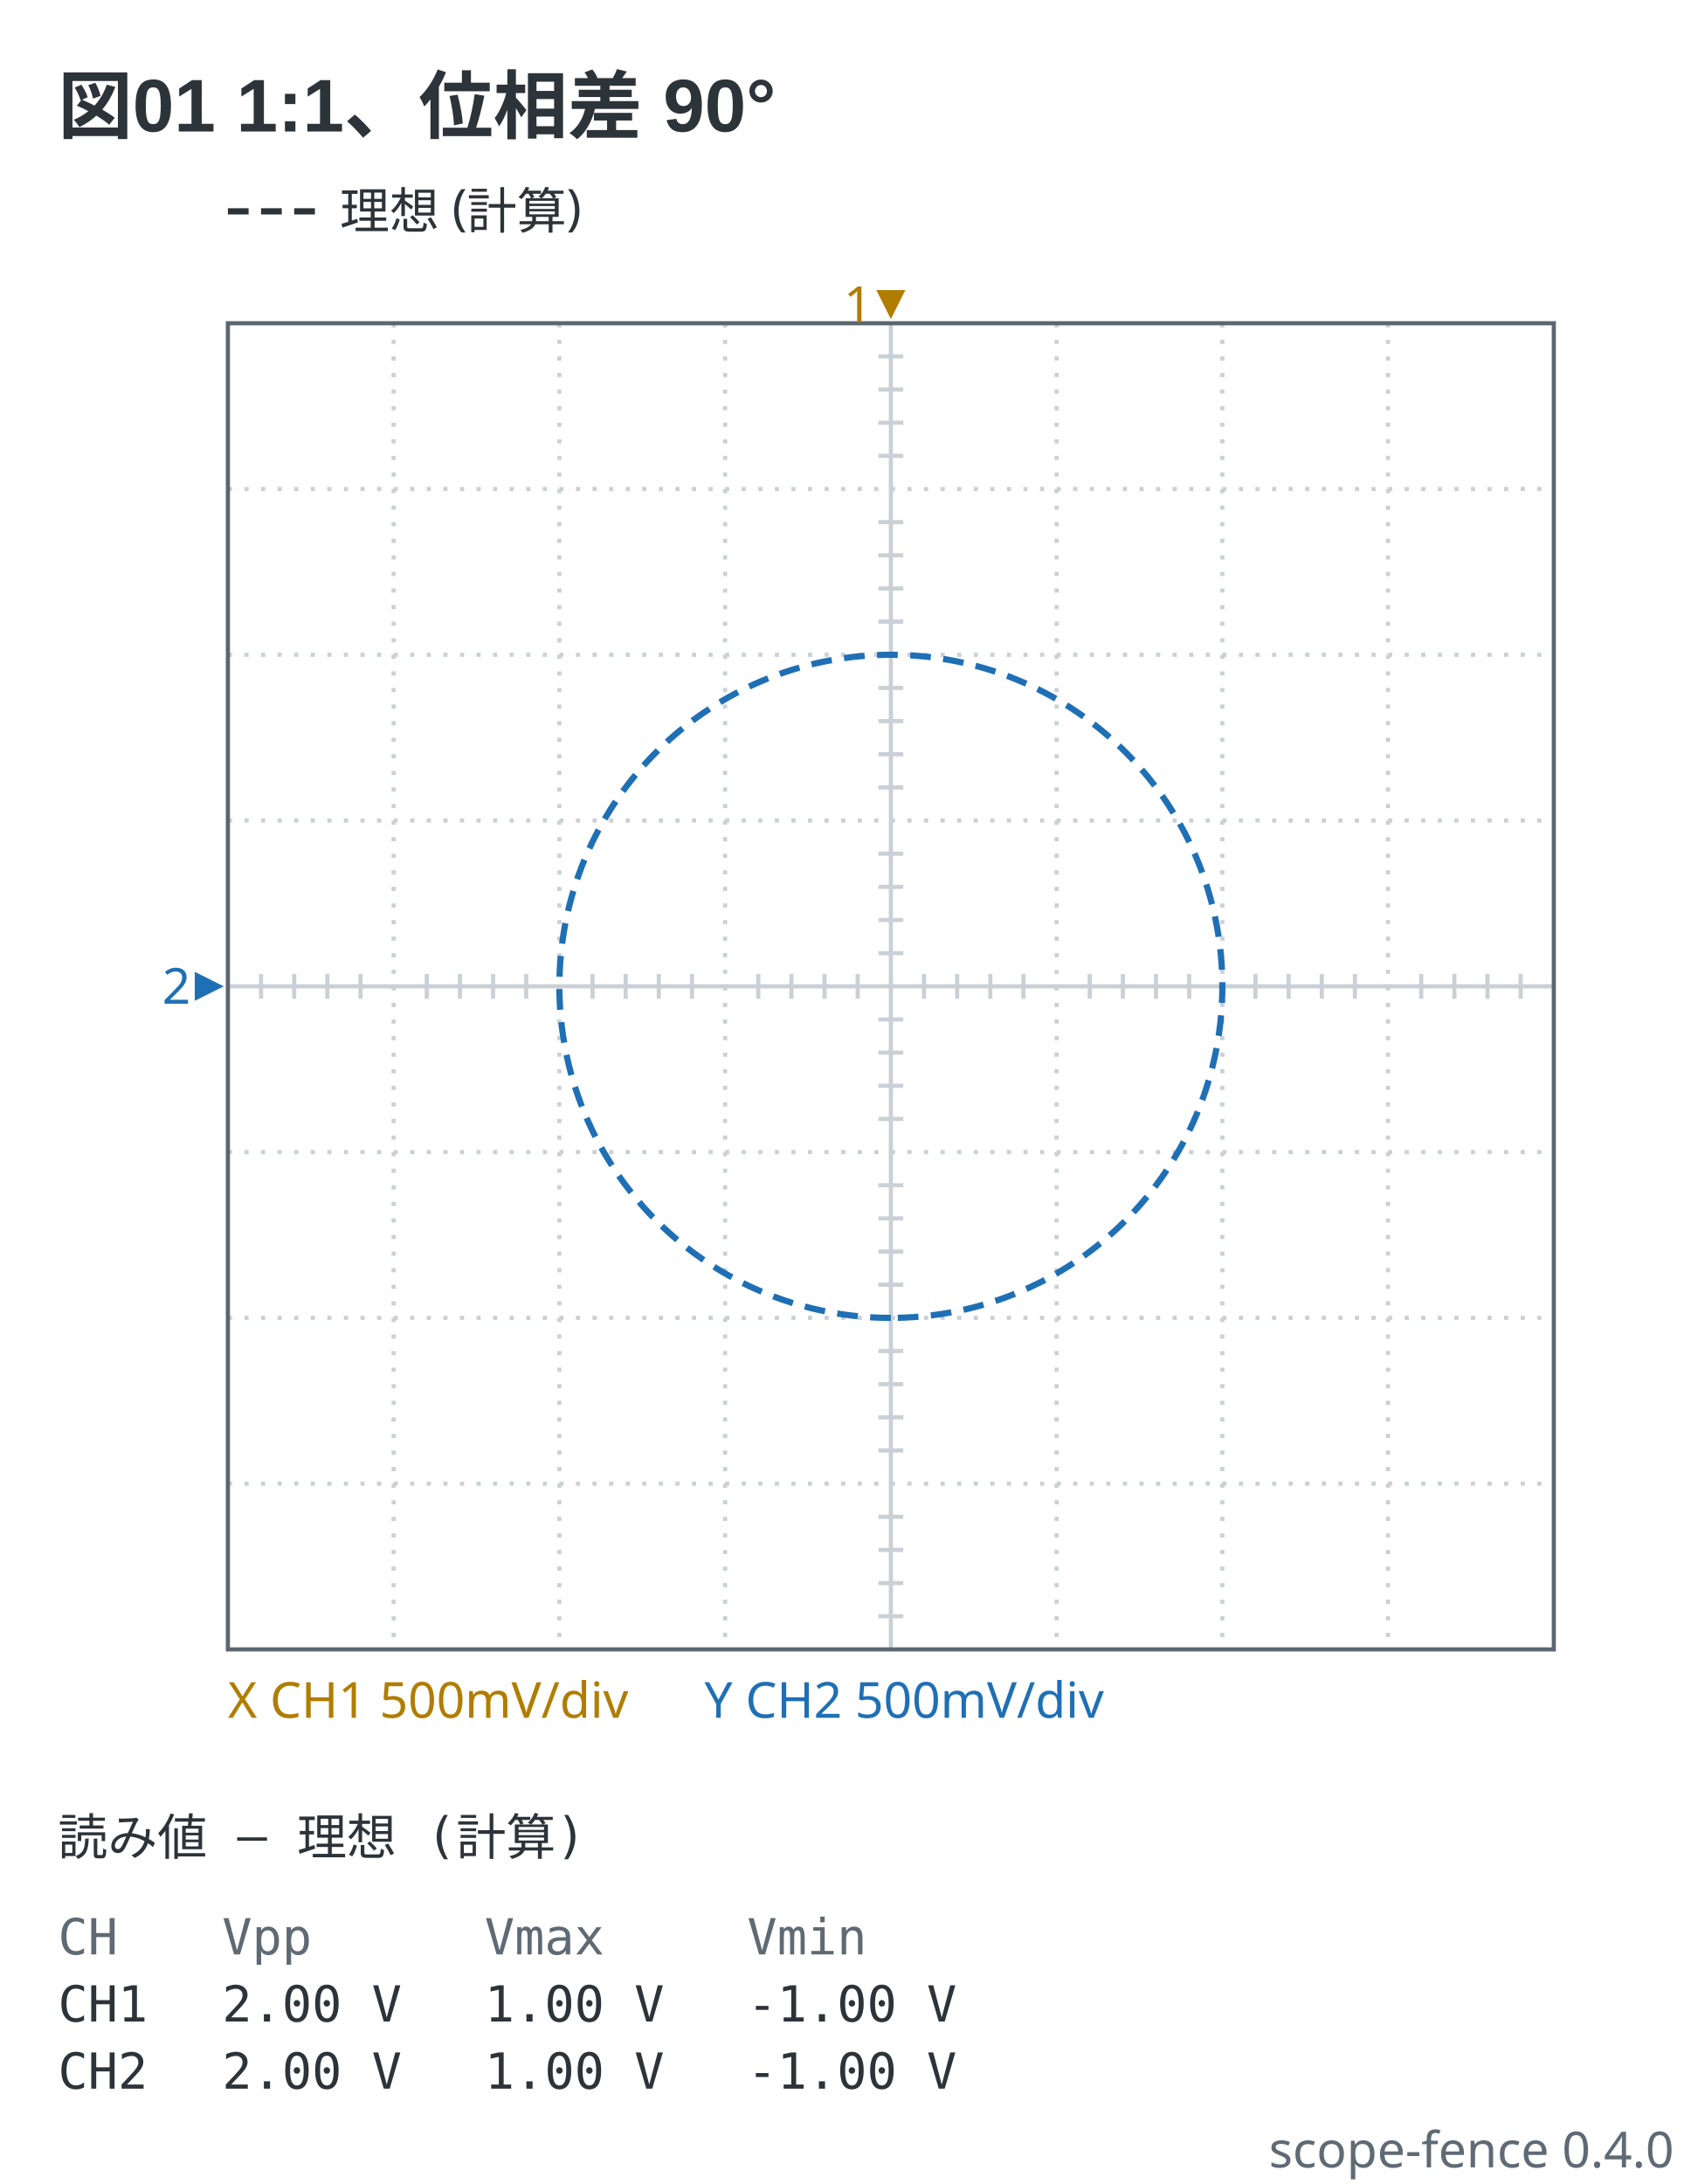
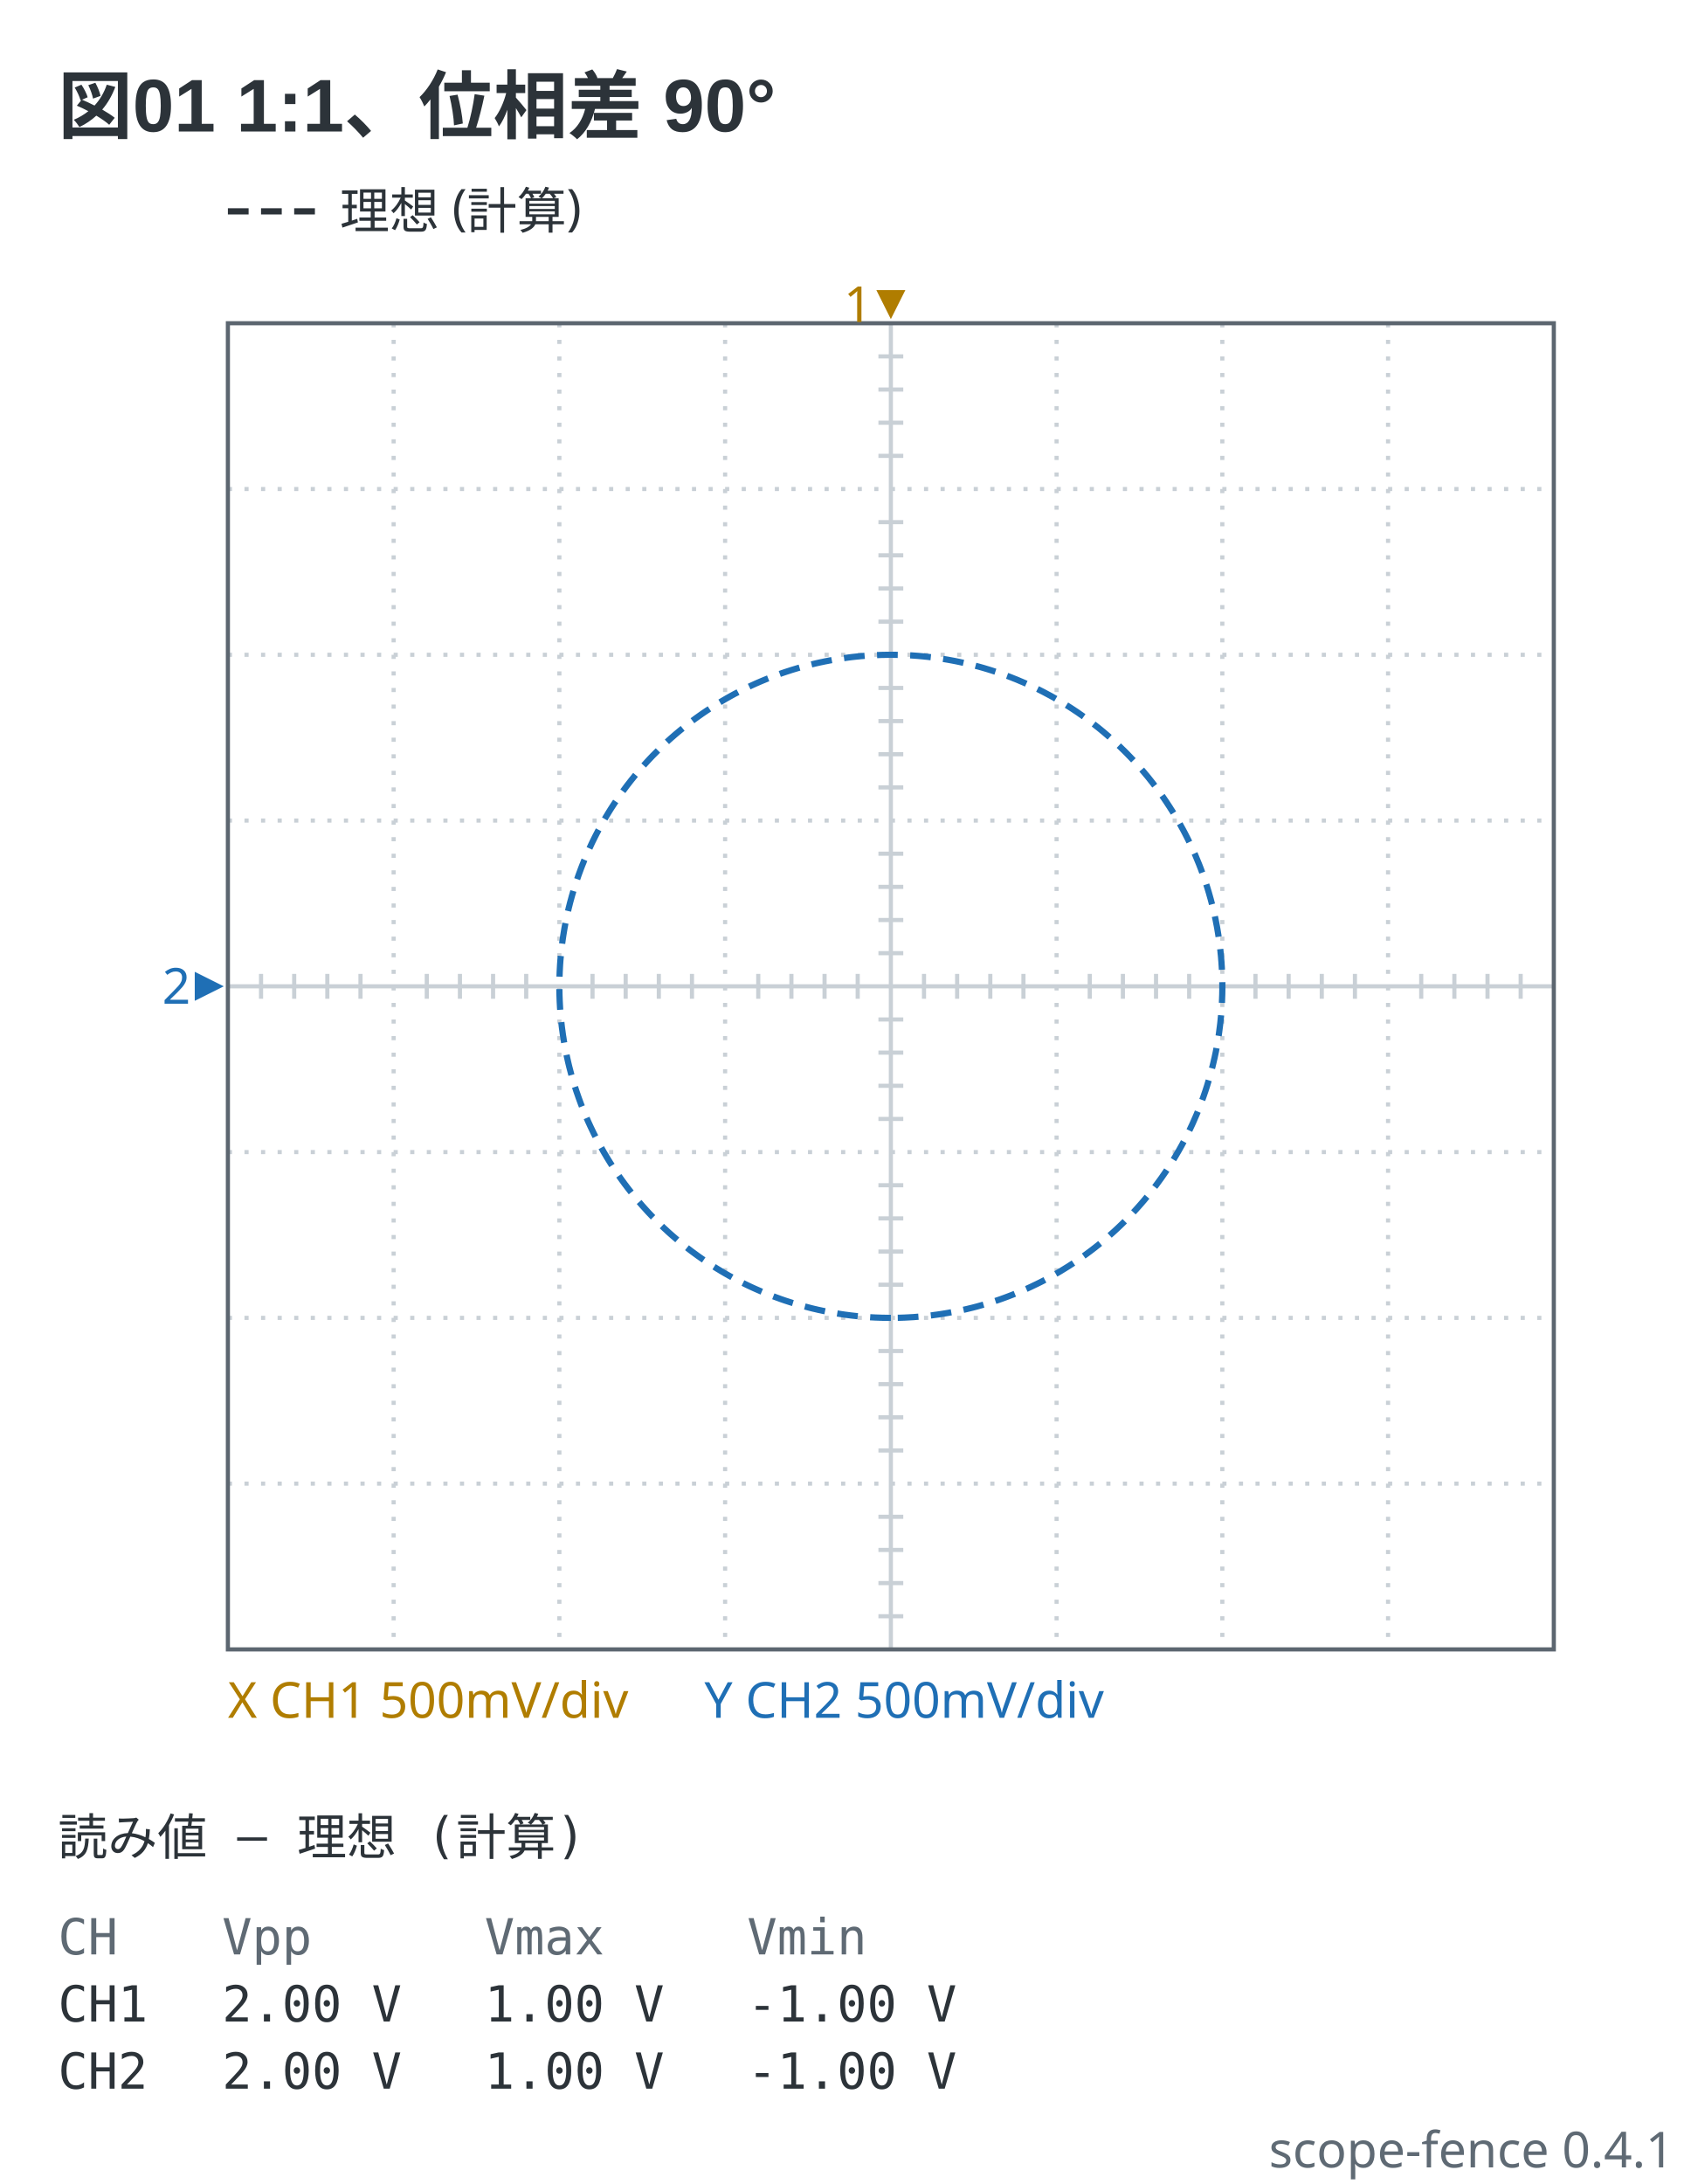
- <svg xmlns="http://www.w3.org/2000/svg" viewBox="0 0 408 527" width="408" height="527" data-scope-fence="0.4.0" role="img">
+ <svg xmlns="http://www.w3.org/2000/svg" viewBox="0 0 408 527" width="408" height="527" data-scope-fence="0.4.1" role="img">
  <text x="14" y="32" text-anchor="start" font-family="'Segoe UI', 'Helvetica Neue', Arial, 'Noto Sans', 'Hiragino Sans', 'Yu Gothic UI', 'Noto Sans CJK JP', sans-serif" fill="#2c3339" font-size="18" font-weight="600">図01 1:1、位相差 90°</text>
  <line x1="55" y1="51" x2="77" y2="51" stroke="#2c3339" stroke-width="1.5" stroke-dasharray="5 3" />
  <text x="82" y="55.2" text-anchor="start" font-family="ui-sans-serif, system-ui, sans-serif" fill="#2c3339" font-size="12">理想 (計算)</text>
  <line x1="95" y1="78" x2="95" y2="398" stroke="#c9d0d6" stroke-width="1" stroke-dasharray="1 3" />
  <line x1="135" y1="78" x2="135" y2="398" stroke="#c9d0d6" stroke-width="1" stroke-dasharray="1 3" />
  <line x1="175" y1="78" x2="175" y2="398" stroke="#c9d0d6" stroke-width="1" stroke-dasharray="1 3" />
  <line x1="215" y1="78" x2="215" y2="398" stroke="#c9d0d6" stroke-width="1" />
  <line x1="255" y1="78" x2="255" y2="398" stroke="#c9d0d6" stroke-width="1" stroke-dasharray="1 3" />
  <line x1="295" y1="78" x2="295" y2="398" stroke="#c9d0d6" stroke-width="1" stroke-dasharray="1 3" />
  <line x1="335" y1="78" x2="335" y2="398" stroke="#c9d0d6" stroke-width="1" stroke-dasharray="1 3" />
  <line x1="55" y1="118" x2="375" y2="118" stroke="#c9d0d6" stroke-width="1" stroke-dasharray="1 3" />
  <line x1="55" y1="158" x2="375" y2="158" stroke="#c9d0d6" stroke-width="1" stroke-dasharray="1 3" />
  <line x1="55" y1="198" x2="375" y2="198" stroke="#c9d0d6" stroke-width="1" stroke-dasharray="1 3" />
  <line x1="55" y1="238" x2="375" y2="238" stroke="#c9d0d6" stroke-width="1" />
  <line x1="55" y1="278" x2="375" y2="278" stroke="#c9d0d6" stroke-width="1" stroke-dasharray="1 3" />
  <line x1="55" y1="318" x2="375" y2="318" stroke="#c9d0d6" stroke-width="1" stroke-dasharray="1 3" />
  <line x1="55" y1="358" x2="375" y2="358" stroke="#c9d0d6" stroke-width="1" stroke-dasharray="1 3" />
  <line x1="63" y1="235" x2="63" y2="241" stroke="#c9d0d6" stroke-width="1" />
  <line x1="71" y1="235" x2="71" y2="241" stroke="#c9d0d6" stroke-width="1" />
  <line x1="79" y1="235" x2="79" y2="241" stroke="#c9d0d6" stroke-width="1" />
  <line x1="87" y1="235" x2="87" y2="241" stroke="#c9d0d6" stroke-width="1" />
  <line x1="103" y1="235" x2="103" y2="241" stroke="#c9d0d6" stroke-width="1" />
  <line x1="111" y1="235" x2="111" y2="241" stroke="#c9d0d6" stroke-width="1" />
  <line x1="119" y1="235" x2="119" y2="241" stroke="#c9d0d6" stroke-width="1" />
  <line x1="127" y1="235" x2="127" y2="241" stroke="#c9d0d6" stroke-width="1" />
  <line x1="143" y1="235" x2="143" y2="241" stroke="#c9d0d6" stroke-width="1" />
  <line x1="151" y1="235" x2="151" y2="241" stroke="#c9d0d6" stroke-width="1" />
  <line x1="159" y1="235" x2="159" y2="241" stroke="#c9d0d6" stroke-width="1" />
  <line x1="167" y1="235" x2="167" y2="241" stroke="#c9d0d6" stroke-width="1" />
  <line x1="183" y1="235" x2="183" y2="241" stroke="#c9d0d6" stroke-width="1" />
  <line x1="191" y1="235" x2="191" y2="241" stroke="#c9d0d6" stroke-width="1" />
  <line x1="199" y1="235" x2="199" y2="241" stroke="#c9d0d6" stroke-width="1" />
  <line x1="207" y1="235" x2="207" y2="241" stroke="#c9d0d6" stroke-width="1" />
  <line x1="223" y1="235" x2="223" y2="241" stroke="#c9d0d6" stroke-width="1" />
  <line x1="231" y1="235" x2="231" y2="241" stroke="#c9d0d6" stroke-width="1" />
  <line x1="239" y1="235" x2="239" y2="241" stroke="#c9d0d6" stroke-width="1" />
  <line x1="247" y1="235" x2="247" y2="241" stroke="#c9d0d6" stroke-width="1" />
  <line x1="263" y1="235" x2="263" y2="241" stroke="#c9d0d6" stroke-width="1" />
  <line x1="271" y1="235" x2="271" y2="241" stroke="#c9d0d6" stroke-width="1" />
  <line x1="279" y1="235" x2="279" y2="241" stroke="#c9d0d6" stroke-width="1" />
  <line x1="287" y1="235" x2="287" y2="241" stroke="#c9d0d6" stroke-width="1" />
  <line x1="303" y1="235" x2="303" y2="241" stroke="#c9d0d6" stroke-width="1" />
  <line x1="311" y1="235" x2="311" y2="241" stroke="#c9d0d6" stroke-width="1" />
  <line x1="319" y1="235" x2="319" y2="241" stroke="#c9d0d6" stroke-width="1" />
  <line x1="327" y1="235" x2="327" y2="241" stroke="#c9d0d6" stroke-width="1" />
  <line x1="343" y1="235" x2="343" y2="241" stroke="#c9d0d6" stroke-width="1" />
  <line x1="351" y1="235" x2="351" y2="241" stroke="#c9d0d6" stroke-width="1" />
  <line x1="359" y1="235" x2="359" y2="241" stroke="#c9d0d6" stroke-width="1" />
  <line x1="367" y1="235" x2="367" y2="241" stroke="#c9d0d6" stroke-width="1" />
  <line x1="212" y1="86" x2="218" y2="86" stroke="#c9d0d6" stroke-width="1" />
  <line x1="212" y1="94" x2="218" y2="94" stroke="#c9d0d6" stroke-width="1" />
  <line x1="212" y1="102" x2="218" y2="102" stroke="#c9d0d6" stroke-width="1" />
  <line x1="212" y1="110" x2="218" y2="110" stroke="#c9d0d6" stroke-width="1" />
  <line x1="212" y1="126" x2="218" y2="126" stroke="#c9d0d6" stroke-width="1" />
  <line x1="212" y1="134" x2="218" y2="134" stroke="#c9d0d6" stroke-width="1" />
  <line x1="212" y1="142" x2="218" y2="142" stroke="#c9d0d6" stroke-width="1" />
  <line x1="212" y1="150" x2="218" y2="150" stroke="#c9d0d6" stroke-width="1" />
  <line x1="212" y1="166" x2="218" y2="166" stroke="#c9d0d6" stroke-width="1" />
  <line x1="212" y1="174" x2="218" y2="174" stroke="#c9d0d6" stroke-width="1" />
  <line x1="212" y1="182" x2="218" y2="182" stroke="#c9d0d6" stroke-width="1" />
  <line x1="212" y1="190" x2="218" y2="190" stroke="#c9d0d6" stroke-width="1" />
  <line x1="212" y1="206" x2="218" y2="206" stroke="#c9d0d6" stroke-width="1" />
  <line x1="212" y1="214" x2="218" y2="214" stroke="#c9d0d6" stroke-width="1" />
  <line x1="212" y1="222" x2="218" y2="222" stroke="#c9d0d6" stroke-width="1" />
  <line x1="212" y1="230" x2="218" y2="230" stroke="#c9d0d6" stroke-width="1" />
  <line x1="212" y1="246" x2="218" y2="246" stroke="#c9d0d6" stroke-width="1" />
  <line x1="212" y1="254" x2="218" y2="254" stroke="#c9d0d6" stroke-width="1" />
  <line x1="212" y1="262" x2="218" y2="262" stroke="#c9d0d6" stroke-width="1" />
  <line x1="212" y1="270" x2="218" y2="270" stroke="#c9d0d6" stroke-width="1" />
  <line x1="212" y1="286" x2="218" y2="286" stroke="#c9d0d6" stroke-width="1" />
  <line x1="212" y1="294" x2="218" y2="294" stroke="#c9d0d6" stroke-width="1" />
  <line x1="212" y1="302" x2="218" y2="302" stroke="#c9d0d6" stroke-width="1" />
  <line x1="212" y1="310" x2="218" y2="310" stroke="#c9d0d6" stroke-width="1" />
  <line x1="212" y1="326" x2="218" y2="326" stroke="#c9d0d6" stroke-width="1" />
  <line x1="212" y1="334" x2="218" y2="334" stroke="#c9d0d6" stroke-width="1" />
  <line x1="212" y1="342" x2="218" y2="342" stroke="#c9d0d6" stroke-width="1" />
  <line x1="212" y1="350" x2="218" y2="350" stroke="#c9d0d6" stroke-width="1" />
  <line x1="212" y1="366" x2="218" y2="366" stroke="#c9d0d6" stroke-width="1" />
  <line x1="212" y1="374" x2="218" y2="374" stroke="#c9d0d6" stroke-width="1" />
  <line x1="212" y1="382" x2="218" y2="382" stroke="#c9d0d6" stroke-width="1" />
  <line x1="212" y1="390" x2="218" y2="390" stroke="#c9d0d6" stroke-width="1" />
  <rect x="55" y="78" width="320" height="320" fill="none" stroke="#5c6670" stroke-width="1" />
  <polyline points="215,318 214.45,318 213.9,317.99 213.34,317.98 212.79,317.97 212.24,317.95 211.69,317.93 211.14,317.91 210.58,317.88 210.03,317.85 209.48,317.81 208.93,317.77 208.38,317.73 207.83,317.68 207.28,317.63 206.73,317.57 206.18,317.51 205.63,317.45 205.08,317.38 204.54,317.31 203.99,317.24 203.44,317.16 202.9,317.08 202.35,316.99 201.81,316.9 201.26,316.81 200.72,316.71 200.17,316.61 199.63,316.51 199.09,316.4 198.55,316.29 198.01,316.17 197.47,316.06 196.93,315.93 196.39,315.81 195.86,315.68 195.32,315.54 194.79,315.4 194.25,315.26 193.72,315.12 193.19,314.97 192.66,314.82 192.13,314.66 191.6,314.5 191.07,314.34 190.54,314.17 190.02,314 189.49,313.83 188.97,313.65 188.45,313.47 187.93,313.28 187.41,313.09 186.89,312.9 186.38,312.7 185.86,312.5 185.35,312.3 184.84,312.1 184.33,311.89 183.82,311.67 183.31,311.45 182.8,311.23 182.3,311.01 181.79,310.78 181.29,310.55 180.79,310.32 180.29,310.08 179.8,309.84 179.3,309.59 178.81,309.35 178.32,309.09 177.83,308.84 177.34,308.58 176.85,308.32 176.37,308.05 175.88,307.79 175.4,307.51 174.92,307.24 174.45,306.96 173.97,306.68 173.5,306.39 173.03,306.11 172.56,305.81 172.09,305.52 171.63,305.22 171.16,304.92 170.7,304.62 170.24,304.31 169.79,304 169.33,303.68 168.88,303.37 168.43,303.05 167.98,302.72 167.54,302.4 167.09,302.07 166.65,301.74 166.21,301.4 165.78,301.06 165.34,300.72 164.91,300.38 164.48,300.03 164.05,299.68 163.63,299.33 163.21,298.97 162.79,298.61 162.37,298.25 161.96,297.89 161.54,297.52 161.13,297.15 160.73,296.77 160.32,296.4 159.92,296.02 159.52,295.64 159.12,295.25 158.73,294.87 158.34,294.48 157.95,294.08 157.56,293.69 157.18,293.29 156.8,292.89 156.42,292.49 156.05,292.08 155.68,291.67 155.31,291.26 154.94,290.85 154.58,290.43 154.22,290.01 153.86,289.59 153.51,289.17 153.15,288.74 152.8,288.32 152.46,287.89 152.12,287.45 151.78,287.02 151.44,286.58 151.11,286.14 150.77,285.7 150.45,285.25 150.12,284.81 149.8,284.36 149.48,283.91 149.17,283.45 148.85,283 148.55,282.54 148.24,282.08 147.94,281.62 147.64,281.15 147.34,280.69 147.05,280.22 146.76,279.75 146.47,279.28 146.19,278.8 145.91,278.33 145.63,277.85 145.36,277.37 145.09,276.89 144.82,276.4 144.56,275.92 144.3,275.43 144.04,274.94 143.79,274.45 143.54,273.96 143.29,273.47 143.05,272.97 142.81,272.47 142.57,271.97 142.34,271.47 142.11,270.97 141.88,270.47 141.66,269.96 141.44,269.45 141.23,268.94 141.02,268.43 140.81,267.92 140.6,267.41 140.4,266.9 140.2,266.38 140.01,265.86 139.82,265.34 139.63,264.82 139.45,264.3 139.27,263.78 139.09,263.26 138.92,262.73 138.75,262.21 138.59,261.68 138.42,261.15 138.27,260.62 138.11,260.09 137.96,259.56 137.81,259.03 137.67,258.5 137.53,257.96 137.39,257.43 137.26,256.89 137.13,256.35 137.01,255.81 136.89,255.28 136.77,254.74 136.66,254.2 136.55,253.65 136.44,253.11 136.34,252.57 136.24,252.03 136.14,251.48 136.05,250.94 135.97,250.39 135.88,249.85 135.8,249.3 135.73,248.75 135.65,248.21 135.58,247.66 135.52,247.11 135.46,246.56 135.4,246.01 135.35,245.46 135.3,244.91 135.25,244.36 135.21,243.81 135.17,243.26 135.14,242.71 135.11,242.16 135.08,241.6 135.06,241.05 135.04,240.5 135.02,239.95 135.01,239.4 135,238.84 135,238.29 135,237.74 135,237.19 135.01,236.63 135.02,236.08 135.04,235.53 135.06,234.98 135.08,234.43 135.11,233.87 135.14,233.32 135.17,232.77 135.21,232.22 135.25,231.67 135.3,231.12 135.35,230.57 135.4,230.02 135.46,229.47 135.52,228.92 135.58,228.37 135.65,227.83 135.72,227.28 135.8,226.73 135.88,226.18 135.96,225.64 136.05,225.09 136.14,224.55 136.23,224 136.33,223.46 136.43,222.92 136.54,222.38 136.65,221.83 136.76,221.29 136.88,220.75 137,220.22 137.13,219.68 137.25,219.14 137.39,218.6 137.52,218.07 137.66,217.53 137.81,217 137.95,216.47 138.1,215.94 138.26,215.41 138.41,214.88 138.58,214.35 138.74,213.82 138.91,213.3 139.08,212.77 139.26,212.25 139.44,211.73 139.62,211.2 139.81,210.68 140,210.17 140.19,209.65 140.39,209.13 140.59,208.62 140.8,208.11 141,207.59 141.22,207.08 141.43,206.58 141.65,206.07 141.87,205.56 142.1,205.06 142.33,204.56 142.56,204.06 142.79,203.56 143.03,203.06 143.28,202.56 143.52,202.07 143.77,201.58 144.03,201.08 144.28,200.6 144.54,200.11 144.81,199.62 145.07,199.14 145.34,198.66 145.62,198.18 145.89,197.7 146.17,197.22 146.46,196.75 146.74,196.28 147.03,195.81 147.32,195.34 147.62,194.87 147.92,194.41 148.22,193.95 148.53,193.49 148.84,193.03 149.15,192.57 149.46,192.12 149.78,191.67 150.1,191.22 150.43,190.77 150.76,190.33 151.09,189.88 151.42,189.44 151.76,189.01 152.1,188.57 152.44,188.14 152.79,187.71 153.13,187.28 153.49,186.85 153.84,186.43 154.2,186.01 154.56,185.59 154.92,185.17 155.29,184.76 155.66,184.35 156.03,183.94 156.4,183.54 156.78,183.13 157.16,182.73 157.54,182.33 157.93,181.94 158.32,181.55 158.71,181.16 159.1,180.77 159.5,180.38 159.9,180 160.3,179.62 160.7,179.25 161.11,178.87 161.52,178.5 161.93,178.13 162.35,177.77 162.76,177.41 163.18,177.05 163.61,176.69 164.03,176.34 164.46,175.99 164.89,175.64 165.32,175.3 165.75,174.96 166.19,174.62 166.63,174.28 167.07,173.95 167.51,173.62 167.96,173.29 168.41,172.97 168.86,172.65 169.31,172.33 169.76,172.02 170.22,171.71 170.68,171.4 171.14,171.1 171.6,170.79 172.07,170.5 172.53,170.2 173,169.91 173.47,169.62 173.95,169.34 174.42,169.06 174.9,168.78 175.38,168.5 175.86,168.23 176.34,167.96 176.82,167.7 177.31,167.43 177.8,167.18 178.29,166.92 178.78,166.67 179.27,166.42 179.77,166.18 180.27,165.93 180.76,165.7 181.26,165.46 181.77,165.23 182.27,165 182.77,164.78 183.28,164.56 183.79,164.34 184.3,164.13 184.81,163.92 185.32,163.71 185.83,163.51 186.35,163.31 186.86,163.11 187.38,162.92 187.9,162.73 188.42,162.54 188.94,162.36 189.47,162.18 189.99,162.01 190.52,161.84 191.04,161.67 191.57,161.51 192.1,161.35 192.63,161.19 193.16,161.04 193.69,160.89 194.22,160.75 194.76,160.6 195.29,160.47 195.83,160.33 196.36,160.2 196.9,160.07 197.44,159.95 197.98,159.83 198.52,159.72 199.06,159.6 199.6,159.5 200.14,159.39 200.69,159.29 201.23,159.19 201.78,159.1 202.32,159.01 202.87,158.93 203.41,158.84 203.96,158.77 204.51,158.69 205.05,158.62 205.6,158.55 206.15,158.49 206.7,158.43 207.25,158.38 207.8,158.32 208.35,158.28 208.9,158.23 209.45,158.19 210,158.16 210.55,158.12 211.1,158.09 211.66,158.07 212.21,158.05 212.76,158.03 213.31,158.02 213.86,158.01 214.42,158 214.97,158 215.52,158 216.07,158.01 216.63,158.02 217.18,158.03 217.73,158.05 218.28,158.07 218.83,158.09 219.39,158.12 219.94,158.15 220.49,158.19 221.04,158.23 221.59,158.27 222.14,158.32 222.69,158.37 223.24,158.43 223.79,158.48 224.34,158.55 224.89,158.61 225.43,158.68 225.98,158.76 226.53,158.83 227.07,158.92 227.62,159 228.16,159.09 228.71,159.18 229.25,159.28 229.8,159.38 230.34,159.48 230.88,159.59 231.42,159.7 231.96,159.82 232.5,159.94 233.04,160.06 233.58,160.19 234.11,160.32 234.65,160.45 235.18,160.59 235.72,160.73 236.25,160.87 236.78,161.02 237.31,161.17 237.84,161.33 238.37,161.49 238.9,161.65 239.43,161.82 239.95,161.99 240.48,162.16 241,162.34 241.52,162.52 242.04,162.71 242.56,162.9 243.08,163.09 243.59,163.28 244.11,163.48 244.62,163.69 245.14,163.89 245.65,164.1 246.16,164.32 246.66,164.53 247.17,164.75 247.68,164.98 248.18,165.2 248.68,165.44 249.18,165.67 249.68,165.91 250.18,166.15 250.67,166.39 251.16,166.64 251.66,166.89 252.15,167.15 252.63,167.41 253.12,167.67 253.61,167.93 254.09,168.2 254.57,168.47 255.05,168.75 255.53,169.02 256,169.31 256.47,169.59 256.95,169.88 257.41,170.17 257.88,170.46 258.35,170.76 258.81,171.06 259.27,171.37 259.73,171.67 260.19,171.98 260.64,172.3 261.09,172.61 261.54,172.93 261.99,173.26 262.44,173.58 262.88,173.91 263.32,174.24 263.76,174.58 264.2,174.92 264.63,175.26 265.07,175.6 265.5,175.95 265.92,176.3 266.35,176.65 266.77,177.01 267.19,177.37 267.61,177.73 268.02,178.09 268.43,178.46 268.84,178.83 269.25,179.21 269.66,179.58 270.06,179.96 270.46,180.34 270.85,180.73 271.25,181.11 271.64,181.5 272.03,181.89 272.41,182.29 272.8,182.69 273.18,183.09 273.56,183.49 273.93,183.9 274.3,184.3 274.67,184.71 275.04,185.13 275.4,185.54 275.76,185.96 276.12,186.38 276.47,186.81 276.83,187.23 277.18,187.66 277.52,188.09 277.86,188.52 278.21,188.96 278.54,189.4 278.88,189.84 279.21,190.28 279.54,190.72 279.86,191.17 280.18,191.62 280.5,192.07 280.82,192.52 281.13,192.98 281.44,193.43 281.74,193.89 282.05,194.36 282.35,194.82 282.64,195.29 282.94,195.75 283.23,196.22 283.51,196.7 283.8,197.17 284.08,197.65 284.35,198.12 284.63,198.6 284.9,199.09 285.16,199.57 285.43,200.05 285.69,200.54 285.95,201.03 286.2,201.52 286.45,202.01 286.7,202.51 286.94,203 287.18,203.5 287.42,204 287.65,204.5 287.88,205 288.1,205.51 288.33,206.01 288.55,206.52 288.76,207.03 288.97,207.54 289.18,208.05 289.39,208.56 289.59,209.08 289.79,209.59 289.98,210.11 290.17,210.63 290.36,211.15 290.54,211.67 290.72,212.19 290.9,212.71 291.07,213.24 291.24,213.76 291.41,214.29 291.57,214.82 291.73,215.35 291.88,215.88 292.03,216.41 292.18,216.94 292.32,217.47 292.46,218.01 292.6,218.54 292.73,219.08 292.86,219.62 292.98,220.16 293.11,220.69 293.22,221.23 293.34,221.77 293.45,222.32 293.55,222.86 293.66,223.4 293.76,223.94 293.85,224.49 293.94,225.03 294.03,225.58 294.11,226.12 294.19,226.67 294.27,227.22 294.34,227.76 294.41,228.31 294.48,228.86 294.54,229.41 294.59,229.96 294.65,230.51 294.7,231.06 294.74,231.61 294.79,232.16 294.82,232.71 294.86,233.26 294.89,233.81 294.92,234.37 294.94,234.92 294.96,235.47 294.98,236.02 294.99,236.57 295,237.13 295,237.68 295,238.23 295,238.78 294.99,239.33 294.98,239.89 294.96,240.44 294.94,240.99 294.92,241.54 294.9,242.09 294.86,242.65 294.83,243.2 294.79,243.75 294.75,244.3 294.71,244.85 294.66,245.4 294.6,245.95 294.55,246.5 294.49,247.05 294.42,247.6 294.35,248.14 294.28,248.69 294.21,249.24 294.13,249.79 294.04,250.33 293.96,250.88 293.87,251.42 293.77,251.97 293.67,252.51 293.57,253.05 293.47,253.59 293.36,254.14 293.24,254.68 293.13,255.22 293,255.75 292.88,256.29 292.75,256.83 292.62,257.37 292.48,257.9 292.35,258.44 292.2,258.97 292.06,259.5 291.91,260.03 291.75,260.56 291.59,261.09 291.43,261.62 291.27,262.15 291.1,262.67 290.93,263.2 290.75,263.72 290.57,264.25 290.39,264.77 290.2,265.29 290.01,265.8 289.82,266.32 289.62,266.84 289.42,267.35 289.22,267.87 289.01,268.38 288.8,268.89 288.58,269.4 288.36,269.9 288.14,270.41 287.92,270.91 287.69,271.42 287.45,271.92 287.22,272.42 286.98,272.91 286.74,273.41 286.49,273.9 286.24,274.4 285.99,274.89 285.73,275.38 285.47,275.86 285.21,276.35 284.94,276.83 284.67,277.32 284.4,277.8 284.12,278.27 283.84,278.75 283.56,279.22 283.27,279.7 282.98,280.17 282.69,280.64 282.4,281.1 282.1,281.57 281.79,282.03 281.49,282.49 281.18,282.95 280.87,283.4 280.55,283.86 280.24,284.31 279.91,284.76 279.59,285.2 279.26,285.65 278.93,286.09 278.6,286.53 278.26,286.97 277.92,287.4 277.58,287.84 277.23,288.27 276.89,288.7 276.53,289.12 276.18,289.55 275.82,289.97 275.46,290.39 275.1,290.8 274.73,291.22 274.36,291.63 273.99,292.04 273.62,292.44 273.24,292.85 272.86,293.25 272.48,293.64 272.09,294.04 271.7,294.43 271.31,294.82 270.92,295.21 270.52,295.6 270.12,295.98 269.72,296.36 269.32,296.73 268.91,297.11 268.5,297.48 268.09,297.84 267.68,298.21 267.26,298.57 266.84,298.93 266.42,299.29 265.99,299.64 265.57,299.99 265.14,300.34 264.71,300.68 264.27,301.03 263.84,301.36 263.4,301.7 262.96,302.03 262.51,302.36 262.07,302.69 261.62,303.01 261.17,303.33 260.72,303.65 260.26,303.96 259.81,304.27 259.35,304.58 258.89,304.89 258.42,305.19 257.96,305.49 257.49,305.78 257.02,306.07 256.55,306.36 256.08,306.65 255.61,306.93 255.13,307.21 254.65,307.48 254.17,307.76 253.69,308.02 253.2,308.29 252.72,308.55 252.23,308.81 251.74,309.07 251.25,309.32 250.75,309.57 250.26,309.81 249.76,310.05 249.26,310.29 248.76,310.53 248.26,310.76 247.76,310.99 247.25,311.21 246.75,311.43 246.24,311.65 245.73,311.86 245.22,312.07 244.71,312.28 244.2,312.48 243.68,312.68 243.16,312.88 242.65,313.07 242.13,313.26 241.61,313.45 241.09,313.63 240.56,313.81 240.04,313.98 239.51,314.15 238.99,314.32 238.46,314.48 237.93,314.64 237.4,314.8 236.87,314.95 236.34,315.1 235.81,315.25 235.27,315.39 234.74,315.53 234.2,315.66 233.67,315.79 233.13,315.92 232.59,316.04 232.05,316.16 231.51,316.28 230.97,316.39 230.43,316.5 229.89,316.6 229.34,316.7 228.8,316.8 228.26,316.89 227.71,316.98 227.16,317.07 226.62,317.15 226.07,317.23 225.52,317.3 224.98,317.38 224.43,317.44 223.88,317.51 223.33,317.57 222.78,317.62 222.23,317.67 221.68,317.72 221.13,317.76 220.58,317.81 220.03,317.84 219.48,317.87 218.93,317.9 218.37,317.93 217.82,317.95 217.27,317.97 216.72,317.98 216.17,317.99 215.61,318 215.06,318 215,318" fill="none" stroke="#1f6fb5" stroke-width="1.5" stroke-linejoin="round" stroke-dasharray="5 3" data-channel="xy" />
  <polygon points="47,234.5 54,238 47,241.5" fill="#1f6fb5" />
  <text x="46" y="242.2" text-anchor="end" font-family="ui-sans-serif, system-ui, sans-serif" fill="#1f6fb5" font-size="12">2</text>
  <polygon points="211.5,70 218.5,70 215,77" fill="#b07d00" />
  <text x="210.5" y="77.7" text-anchor="end" font-family="ui-sans-serif, system-ui, sans-serif" fill="#b07d00" font-size="12">1</text>
  <text x="55" y="414.5" text-anchor="start" font-family="ui-sans-serif, system-ui, sans-serif" fill="#b07d00" font-size="12">X CH1 500mV/div</text>
  <text x="170" y="414.5" text-anchor="start" font-family="ui-sans-serif, system-ui, sans-serif" fill="#1f6fb5" font-size="12">Y CH2 500mV/div</text>
  <text x="14" y="447.6" text-anchor="start" font-family="ui-monospace, 'DejaVu Sans Mono', 'Noto Sans Mono CJK JP', monospace" fill="#2c3339" font-size="12" xml:space="preserve">読み値 — 理想 (計算)</text>
  <text x="14" y="471.6" text-anchor="start" font-family="ui-monospace, 'DejaVu Sans Mono', 'Noto Sans Mono CJK JP', monospace" fill="#5f6a74" font-size="12" xml:space="preserve">CH</text>
  <text x="53.6" y="471.6" text-anchor="start" font-family="ui-monospace, 'DejaVu Sans Mono', 'Noto Sans Mono CJK JP', monospace" fill="#5f6a74" font-size="12" xml:space="preserve">Vpp</text>
  <text x="116.96" y="471.6" text-anchor="start" font-family="ui-monospace, 'DejaVu Sans Mono', 'Noto Sans Mono CJK JP', monospace" fill="#5f6a74" font-size="12" xml:space="preserve">Vmax</text>
  <text x="180.32" y="471.6" text-anchor="start" font-family="ui-monospace, 'DejaVu Sans Mono', 'Noto Sans Mono CJK JP', monospace" fill="#5f6a74" font-size="12" xml:space="preserve">Vmin</text>
  <text x="14" y="487.8" text-anchor="start" font-family="ui-monospace, 'DejaVu Sans Mono', 'Noto Sans Mono CJK JP', monospace" fill="#2c3339" font-size="12" xml:space="preserve">CH1</text>
  <text x="53.6" y="487.8" text-anchor="start" font-family="ui-monospace, 'DejaVu Sans Mono', 'Noto Sans Mono CJK JP', monospace" fill="#2c3339" font-size="12" xml:space="preserve">2.00 V</text>
  <text x="116.96" y="487.8" text-anchor="start" font-family="ui-monospace, 'DejaVu Sans Mono', 'Noto Sans Mono CJK JP', monospace" fill="#2c3339" font-size="12" xml:space="preserve">1.00 V</text>
  <text x="180.32" y="487.8" text-anchor="start" font-family="ui-monospace, 'DejaVu Sans Mono', 'Noto Sans Mono CJK JP', monospace" fill="#2c3339" font-size="12" xml:space="preserve">-1.00 V</text>
  <text x="14" y="504" text-anchor="start" font-family="ui-monospace, 'DejaVu Sans Mono', 'Noto Sans Mono CJK JP', monospace" fill="#2c3339" font-size="12" xml:space="preserve">CH2</text>
  <text x="53.6" y="504" text-anchor="start" font-family="ui-monospace, 'DejaVu Sans Mono', 'Noto Sans Mono CJK JP', monospace" fill="#2c3339" font-size="12" xml:space="preserve">2.00 V</text>
  <text x="116.96" y="504" text-anchor="start" font-family="ui-monospace, 'DejaVu Sans Mono', 'Noto Sans Mono CJK JP', monospace" fill="#2c3339" font-size="12" xml:space="preserve">1.00 V</text>
  <text x="180.32" y="504" text-anchor="start" font-family="ui-monospace, 'DejaVu Sans Mono', 'Noto Sans Mono CJK JP', monospace" fill="#2c3339" font-size="12" xml:space="preserve">-1.00 V</text>
-   <text x="404" y="523" text-anchor="end" font-family="ui-sans-serif, system-ui, sans-serif" fill="#5f6a74" font-size="12">scope-fence 0.4.0</text>
+   <text x="404" y="523" text-anchor="end" font-family="ui-sans-serif, system-ui, sans-serif" fill="#5f6a74" font-size="12">scope-fence 0.4.1</text>
</svg>
